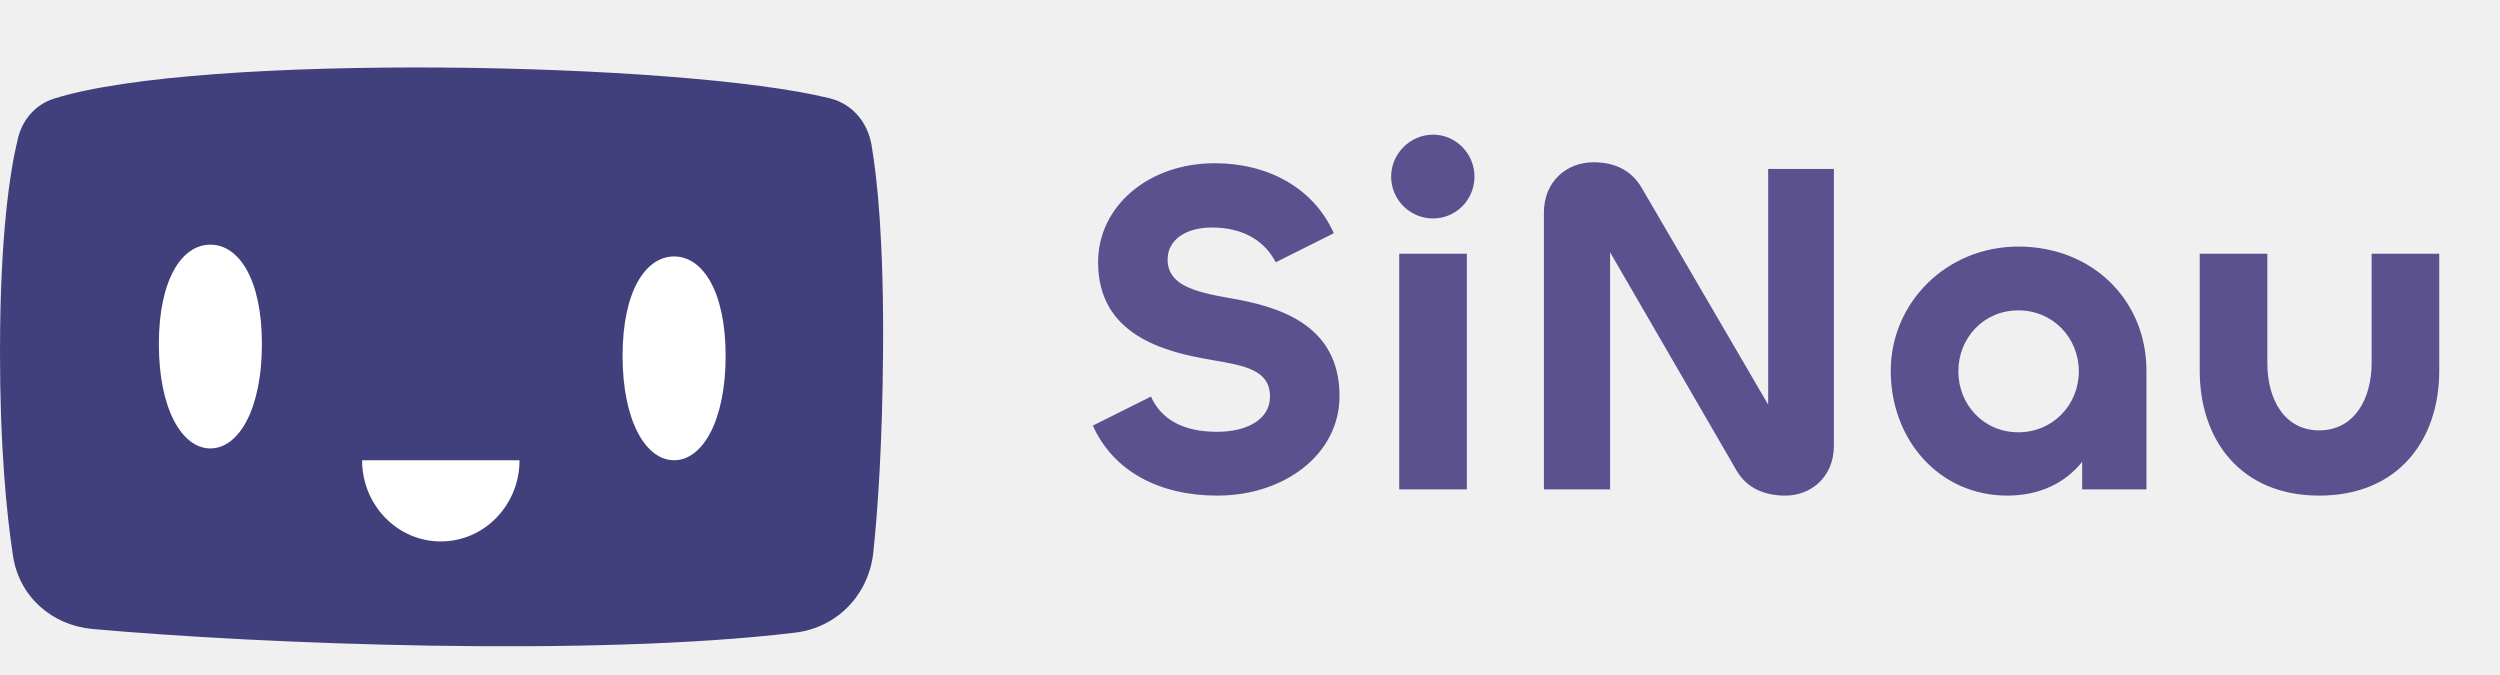
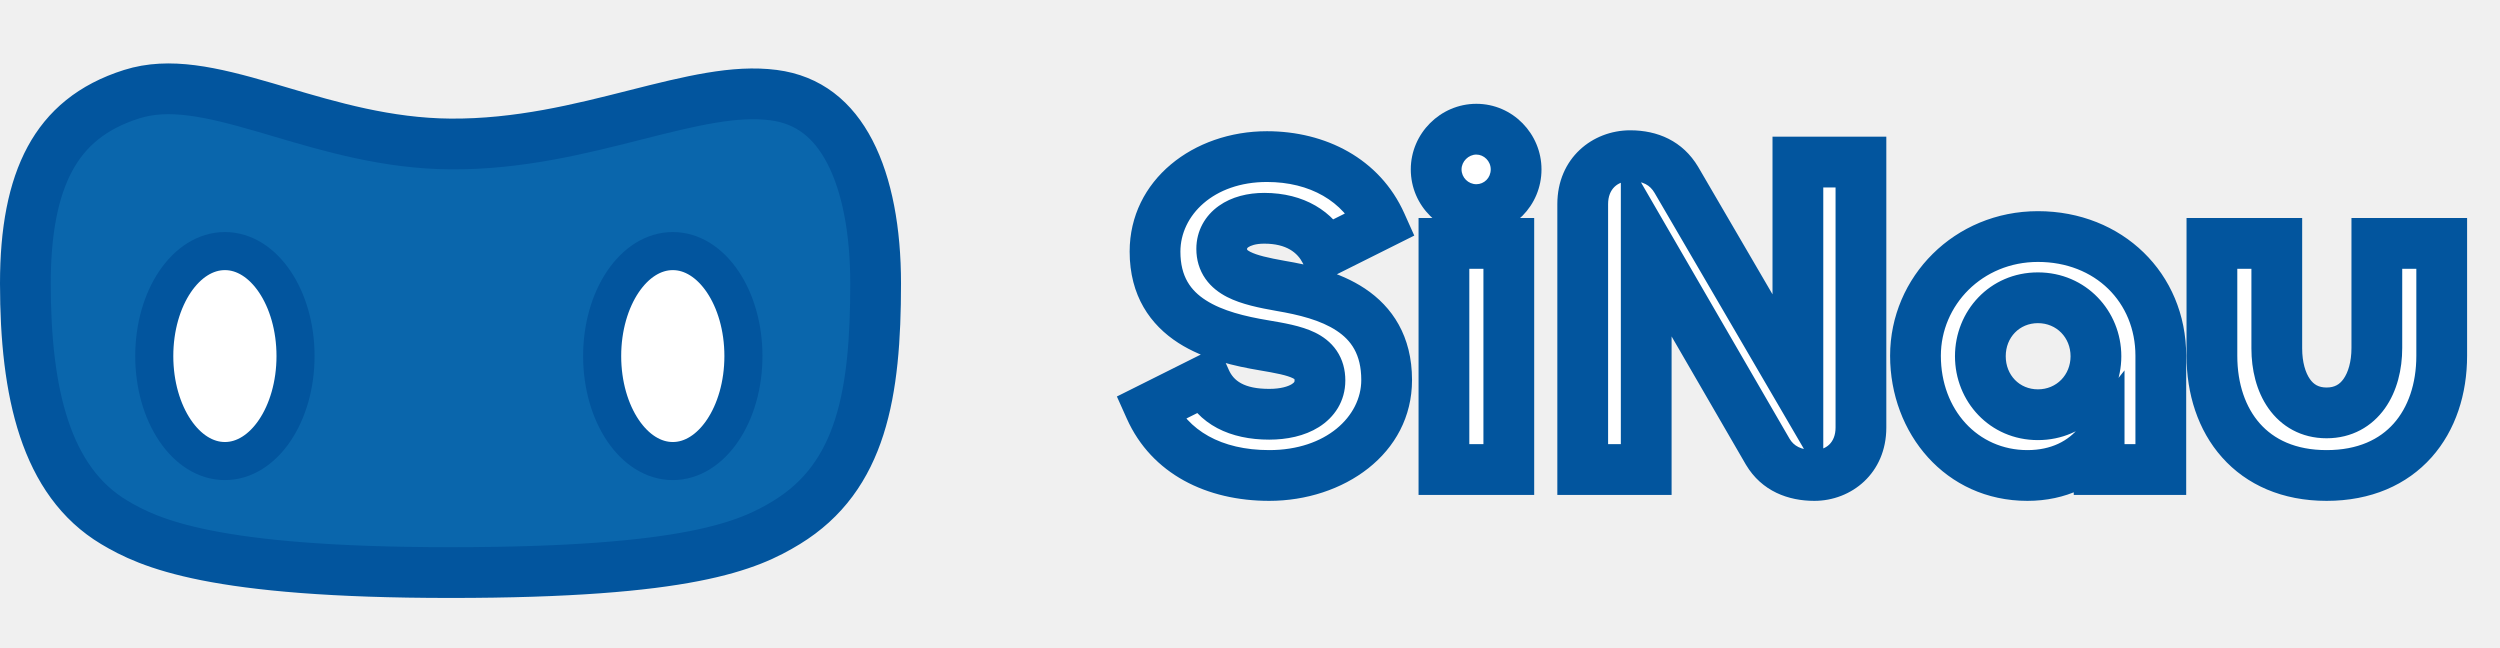
- <svg xmlns="http://www.w3.org/2000/svg" width="189" height="51" viewBox="0 0 189 51" fill="none">
-   <path d="M1.358 10.451C1.709 9.015 2.702 7.896 4.075 7.46C15.042 3.981 51.647 4.671 62.743 7.435C64.43 7.855 65.591 9.221 65.892 10.984C66.332 13.558 66.823 18.325 66.759 26.645C66.705 33.56 66.368 38.472 66.026 41.739C65.685 44.986 63.27 47.446 60.125 47.826C44.798 49.678 19.73 48.695 6.995 47.552C3.949 47.278 1.456 45.137 0.982 42.021C0.484 38.746 -1.03727e-06 33.739 0 26.645C1.30128e-06 17.744 0.762 12.888 1.358 10.451Z" fill="#41407C" />
-   <path d="M39.276 34.794C39.276 38.184 36.612 40.933 33.325 40.933C30.039 40.933 27.375 38.184 27.375 34.794C27.375 34.794 30.039 34.794 33.325 34.794C36.612 34.794 39.276 34.794 39.276 34.794Z" fill="white" />
-   <path d="M19.801 26.013C19.801 30.914 18.057 33.901 15.905 33.901C13.754 33.901 12.01 30.914 12.01 26.013C12.01 21.113 13.754 18.496 15.905 18.496C18.057 18.496 19.801 21.113 19.801 26.013Z" fill="white" />
-   <path d="M54.857 26.906C54.857 31.807 53.113 34.794 50.962 34.794C48.811 34.794 47.067 31.807 47.067 26.906C47.067 22.006 48.811 19.389 50.962 19.389C53.113 19.389 54.857 22.006 54.857 26.906Z" fill="white" />
-   <path d="M92.016 37.468C97.164 37.468 101.268 34.3 101.268 29.944C101.268 24.436 96.516 23.14 92.916 22.528C90.288 22.06 88.272 21.556 88.272 19.612C88.272 18.136 89.64 17.2 91.62 17.2C94.068 17.2 95.652 18.28 96.444 19.828L100.836 17.632C99.288 14.176 95.832 12.34 91.836 12.34C86.832 12.34 83.016 15.58 83.016 19.828C83.016 25.3 87.948 26.596 91.584 27.208C94.104 27.64 96.012 27.964 96.012 29.98C96.012 31.708 94.284 32.644 92.016 32.644C89.496 32.644 87.804 31.744 87.012 29.98L82.62 32.176C84.168 35.632 87.66 37.468 92.016 37.468ZM108.338 16.516C110.066 16.516 111.47 15.112 111.47 13.348C111.47 11.62 110.066 10.18 108.338 10.18C106.61 10.18 105.17 11.62 105.17 13.348C105.17 15.112 106.61 16.516 108.338 16.516ZM105.782 19.18V37H110.894V19.18H105.782ZM121.722 37V19.072L131.298 35.596C132.09 36.928 133.422 37.468 134.97 37.468C136.878 37.468 138.642 36.1 138.642 33.688V12.772H133.674V30.592L124.098 14.176C123.306 12.844 122.046 12.268 120.462 12.268C118.482 12.268 116.718 13.672 116.718 16.084V37H121.722ZM151.76 37.468C154.208 37.468 156.152 36.496 157.412 34.912V37H162.272V28.036C162.272 22.672 158.168 18.64 152.588 18.64C147.116 18.64 142.94 22.924 142.94 28.036C142.94 33.22 146.576 37.468 151.76 37.468ZM152.588 32.68C149.96 32.68 148.052 30.592 148.052 28.072C148.052 25.552 149.96 23.464 152.588 23.464C155.216 23.464 157.16 25.552 157.16 28.072C157.16 30.592 155.216 32.68 152.588 32.68ZM175.335 32.536C172.707 32.536 171.411 30.196 171.411 27.46V19.18H166.299V28.036C166.299 33.256 169.395 37.468 175.335 37.468C181.311 37.468 184.407 33.256 184.407 28.036V19.18H179.295V27.424C179.295 30.196 177.963 32.536 175.335 32.536Z" fill="#5B518F" />
+ <svg xmlns="http://www.w3.org/2000/svg" width="197" height="51" viewBox="0 0 197 51" fill="none">
+   <path d="M69 22.334C69 30.979 67.904 37.555 61.983 41.171C59.007 42.988 54.298 45.119 35.5 45.119C16.726 45.119 11.773 42.818 9.001 41.161C3.596 37.931 2 30.942 2 22.334C2 18.193 2.624 14.933 3.944 12.5C5.225 10.14 7.239 8.411 10.378 7.42C13.32 6.491 16.584 7.213 20.888 8.467C21.295 8.585 21.71 8.708 22.131 8.833C26 9.977 30.501 11.308 35.485 11.346C40.874 11.387 45.758 10.149 49.98 9.078L50.078 9.053C54.458 7.943 57.917 7.097 60.965 7.496C63.709 7.855 65.644 9.416 66.967 11.96C68.33 14.582 69 18.201 69 22.334Z" fill="#0A66AC" stroke="#02559E" stroke-width="4" />
+   <ellipse cx="17.722" cy="28.058" rx="5.566" ry="8.273" fill="white" stroke="#02559E" stroke-width="3" />
+   <ellipse cx="53.016" cy="28.058" rx="5.566" ry="8.273" fill="white" stroke="#02559E" stroke-width="3" />
+   <path d="M100.016 37.468C105.164 37.468 109.268 34.3 109.268 29.944C109.268 24.436 104.516 23.14 100.916 22.528C98.288 22.06 96.272 21.556 96.272 19.612C96.272 18.136 97.64 17.2 99.62 17.2C102.068 17.2 103.652 18.28 104.444 19.828L108.836 17.632C107.288 14.176 103.832 12.34 99.836 12.34C94.832 12.34 91.016 15.58 91.016 19.828C91.016 25.3 95.948 26.596 99.584 27.208C102.104 27.64 104.012 27.964 104.012 29.98C104.012 31.708 102.284 32.644 100.016 32.644C97.496 32.644 95.804 31.744 95.012 29.98L90.62 32.176C92.168 35.632 95.66 37.468 100.016 37.468ZM116.338 16.516C118.066 16.516 119.47 15.112 119.47 13.348C119.47 11.62 118.066 10.18 116.338 10.18C114.61 10.18 113.17 11.62 113.17 13.348C113.17 15.112 114.61 16.516 116.338 16.516ZM113.782 19.18V37H118.894V19.18H113.782ZM129.722 37V19.072L139.298 35.596C140.09 36.928 141.422 37.468 142.97 37.468C144.878 37.468 146.642 36.1 146.642 33.688V12.772H141.674V30.592L132.098 14.176C131.306 12.844 130.046 12.268 128.462 12.268C126.482 12.268 124.718 13.672 124.718 16.084V37H129.722ZM159.76 37.468C162.208 37.468 164.152 36.496 165.412 34.912V37H170.272V28.036C170.272 22.672 166.168 18.64 160.588 18.64C155.116 18.64 150.94 22.924 150.94 28.036C150.94 33.22 154.576 37.468 159.76 37.468ZM160.588 32.68C157.96 32.68 156.052 30.592 156.052 28.072C156.052 25.552 157.96 23.464 160.588 23.464C163.216 23.464 165.16 25.552 165.16 28.072C165.16 30.592 163.216 32.68 160.588 32.68ZM183.335 32.536C180.707 32.536 179.411 30.196 179.411 27.46V19.18H174.299V28.036C174.299 33.256 177.395 37.468 183.335 37.468C189.311 37.468 192.407 33.256 192.407 28.036V19.18H187.295V27.424C187.295 30.196 185.963 32.536 183.335 32.536Z" fill="white" />
+   <path d="M100.916 22.528L100.565 24.497L100.573 24.498L100.581 24.5L100.916 22.528ZM104.444 19.828L102.664 20.739L103.566 22.503L105.338 21.617L104.444 19.828ZM108.836 17.632L109.73 19.421L111.445 18.564L110.661 16.814L108.836 17.632ZM99.584 27.208L99.922 25.237L99.916 25.236L99.584 27.208ZM95.012 29.98L96.837 29.161L95.983 27.259L94.118 28.191L95.012 29.98ZM90.62 32.176L89.726 30.387L88.011 31.244L88.795 32.994L90.62 32.176ZM100.016 39.468C105.83 39.468 111.268 35.797 111.268 29.944H107.268C107.268 32.803 104.498 35.468 100.016 35.468V39.468ZM111.268 29.944C111.268 26.479 109.709 24.171 107.549 22.735C105.533 21.394 103.078 20.867 101.251 20.556L100.581 24.5C102.354 24.801 104.075 25.228 105.335 26.066C106.451 26.807 107.268 27.901 107.268 29.944H111.268ZM101.267 20.559C99.904 20.316 99.044 20.112 98.522 19.844C98.296 19.728 98.254 19.658 98.265 19.673C98.294 19.714 98.272 19.728 98.272 19.612H94.272C94.272 20.468 94.502 21.274 94.991 21.971C95.462 22.642 96.088 23.091 96.695 23.403C97.838 23.99 99.3 24.272 100.565 24.497L101.267 20.559ZM98.272 19.612C98.272 19.583 98.275 19.568 98.276 19.565C98.276 19.564 98.277 19.563 98.277 19.562C98.277 19.562 98.277 19.562 98.277 19.562C98.277 19.562 98.277 19.562 98.277 19.562C98.277 19.562 98.277 19.562 98.277 19.562C98.277 19.562 98.277 19.562 98.277 19.562C98.277 19.562 98.277 19.562 98.277 19.561C98.277 19.561 98.281 19.555 98.292 19.543C98.303 19.53 98.324 19.509 98.361 19.483C98.522 19.369 98.918 19.2 99.62 19.2V15.2C98.343 15.2 97.064 15.498 96.046 16.222C94.972 16.984 94.272 18.174 94.272 19.612H98.272ZM99.62 19.2C101.395 19.2 102.248 19.926 102.664 20.739L106.224 18.917C105.056 16.634 102.741 15.2 99.62 15.2V19.2ZM105.338 21.617L109.73 19.421L107.942 15.843L103.55 18.039L105.338 21.617ZM110.661 16.814C108.723 12.486 104.438 10.34 99.836 10.34V14.34C103.226 14.34 105.853 15.866 107.011 18.45L110.661 16.814ZM99.836 10.34C94.047 10.34 89.016 14.181 89.016 19.828H93.016C93.016 16.979 95.617 14.34 99.836 14.34V10.34ZM89.016 19.828C89.016 23.314 90.656 25.609 92.855 27.023C94.913 28.345 97.411 28.87 99.252 29.18L99.916 25.236C98.121 24.934 96.335 24.505 95.018 23.658C93.842 22.903 93.016 21.814 93.016 19.828H89.016ZM99.246 29.179C99.891 29.29 100.423 29.381 100.891 29.489C101.361 29.597 101.667 29.7 101.865 29.797C102.051 29.888 102.054 29.931 102.021 29.883C101.977 29.818 102.012 29.807 102.012 29.98H106.012C106.012 29.145 105.808 28.338 105.328 27.632C104.858 26.942 104.227 26.499 103.621 26.203C102.513 25.661 101.072 25.434 99.922 25.237L99.246 29.179ZM102.012 29.98C102.012 30.064 101.995 30.091 101.989 30.1C101.978 30.118 101.935 30.182 101.8 30.267C101.504 30.453 100.913 30.644 100.016 30.644V34.644C101.387 34.644 102.794 34.367 103.929 33.653C105.138 32.893 106.012 31.631 106.012 29.98H102.012ZM100.016 30.644C97.995 30.644 97.202 29.976 96.837 29.161L93.188 30.799C94.406 33.512 96.997 34.644 100.016 34.644V30.644ZM94.118 28.191L89.726 30.387L91.514 33.965L95.906 31.769L94.118 28.191ZM88.795 32.994C90.751 37.36 95.105 39.468 100.016 39.468V35.468C96.215 35.468 93.585 33.904 92.445 31.358L88.795 32.994ZM113.782 19.18V17.18H111.782V19.18H113.782ZM113.782 37H111.782V39H113.782V37ZM118.894 37V39H120.894V37H118.894ZM118.894 19.18H120.894V17.18H118.894V19.18ZM116.338 18.516C119.186 18.516 121.47 16.202 121.47 13.348H117.47C117.47 14.022 116.947 14.516 116.338 14.516V18.516ZM121.47 13.348C121.47 10.545 119.2 8.18 116.338 8.18V12.18C116.932 12.18 117.47 12.695 117.47 13.348H121.47ZM116.338 8.18C113.506 8.18 111.17 10.515 111.17 13.348H115.17C115.17 12.725 115.715 12.18 116.338 12.18V8.18ZM111.17 13.348C111.17 16.231 113.521 18.516 116.338 18.516V14.516C115.7 14.516 115.17 13.993 115.17 13.348H111.17ZM111.782 19.18V37H115.782V19.18H111.782ZM113.782 39H118.894V35H113.782V39ZM120.894 37V19.18H116.894V37H120.894ZM118.894 17.18H113.782V21.18H118.894V17.18ZM129.722 37V39H131.722V37H129.722ZM129.722 19.072L131.453 18.069L127.722 11.632V19.072H129.722ZM139.298 35.596L137.568 36.599L137.574 36.608L137.579 36.618L139.298 35.596ZM146.642 12.772H148.642V10.772H146.642V12.772ZM141.674 12.772V10.772H139.674V12.772H141.674ZM141.674 30.592L139.947 31.6L143.674 37.99V30.592H141.674ZM132.098 14.176L133.826 13.168L133.822 13.161L133.818 13.154L132.098 14.176ZM124.718 37H122.718V39H124.718V37ZM131.722 37V19.072H127.722V37H131.722ZM127.992 20.075L137.568 36.599L141.029 34.593L131.453 18.069L127.992 20.075ZM137.579 36.618C138.832 38.725 140.938 39.468 142.97 39.468V35.468C141.907 35.468 141.349 35.131 141.018 34.574L137.579 36.618ZM142.97 39.468C145.879 39.468 148.642 37.306 148.642 33.688H144.642C144.642 34.894 143.878 35.468 142.97 35.468V39.468ZM148.642 33.688V12.772H144.642V33.688H148.642ZM146.642 10.772H141.674V14.772H146.642V10.772ZM139.674 12.772V30.592H143.674V12.772H139.674ZM143.402 29.584L133.826 13.168L130.371 15.184L139.947 31.6L143.402 29.584ZM133.818 13.154C132.593 11.095 130.6 10.268 128.462 10.268V14.268C129.493 14.268 130.019 14.593 130.379 15.198L133.818 13.154ZM128.462 10.268C125.48 10.268 122.718 12.468 122.718 16.084H126.718C126.718 14.876 127.484 14.268 128.462 14.268V10.268ZM122.718 16.084V37H126.718V16.084H122.718ZM124.718 39H129.722V35H124.718V39ZM165.412 34.912H167.412V29.185L163.846 33.667L165.412 34.912ZM165.412 37H163.412V39H165.412V37ZM170.272 37V39H172.272V37H170.272ZM159.76 39.468C162.773 39.468 165.311 38.251 166.977 36.157L163.846 33.667C162.992 34.741 161.642 35.468 159.76 35.468V39.468ZM163.412 34.912V37H167.412V34.912H163.412ZM165.412 39H170.272V35H165.412V39ZM172.272 37V28.036H168.272V37H172.272ZM172.272 28.036C172.272 21.518 167.222 16.64 160.588 16.64V20.64C165.113 20.64 168.272 23.826 168.272 28.036H172.272ZM160.588 16.64C154.031 16.64 148.94 21.8 148.94 28.036H152.94C152.94 24.048 156.2 20.64 160.588 20.64V16.64ZM148.94 28.036C148.94 34.144 153.299 39.468 159.76 39.468V35.468C155.853 35.468 152.94 32.296 152.94 28.036H148.94ZM160.588 30.68C159.136 30.68 158.052 29.56 158.052 28.072H154.052C154.052 31.624 156.784 34.68 160.588 34.68V30.68ZM158.052 28.072C158.052 26.584 159.136 25.464 160.588 25.464V21.464C156.784 21.464 154.052 24.52 154.052 28.072H158.052ZM160.588 25.464C162.06 25.464 163.16 26.605 163.16 28.072H167.16C167.16 24.499 164.371 21.464 160.588 21.464V25.464ZM163.16 28.072C163.16 29.539 162.06 30.68 160.588 30.68V34.68C164.371 34.68 167.16 31.645 167.16 28.072H163.16ZM179.411 19.18H181.411V17.18H179.411V19.18ZM174.299 19.18V17.18H172.299V19.18H174.299ZM192.407 19.18H194.407V17.18H192.407V19.18ZM187.295 19.18V17.18H185.295V19.18H187.295ZM183.335 30.536C182.706 30.536 182.321 30.296 182.023 29.873C181.673 29.376 181.411 28.547 181.411 27.46H177.411C177.411 29.109 177.796 30.818 178.752 32.175C179.758 33.606 181.335 34.536 183.335 34.536V30.536ZM181.411 27.46V19.18H177.411V27.46H181.411ZM179.411 17.18H174.299V21.18H179.411V17.18ZM172.299 19.18V28.036H176.299V19.18H172.299ZM172.299 28.036C172.299 31.027 173.187 33.893 175.095 36.038C177.031 38.217 179.858 39.468 183.335 39.468V35.468C180.871 35.468 179.18 34.613 178.084 33.38C176.958 32.115 176.299 30.265 176.299 28.036H172.299ZM183.335 39.468C186.826 39.468 189.661 38.219 191.604 36.041C193.518 33.895 194.407 31.028 194.407 28.036H190.407C190.407 30.264 189.747 32.113 188.619 33.378C187.52 34.611 185.82 35.468 183.335 35.468V39.468ZM194.407 28.036V19.18H190.407V28.036H194.407ZM192.407 17.18H187.295V21.18H192.407V17.18ZM185.295 19.18V27.424H189.295V19.18H185.295ZM185.295 27.424C185.295 28.523 185.026 29.359 184.669 29.861C184.362 30.294 183.966 30.536 183.335 30.536V34.536C185.331 34.536 186.915 33.608 187.931 32.178C188.897 30.817 189.295 29.097 189.295 27.424H185.295Z" fill="#02559E" />
</svg>
